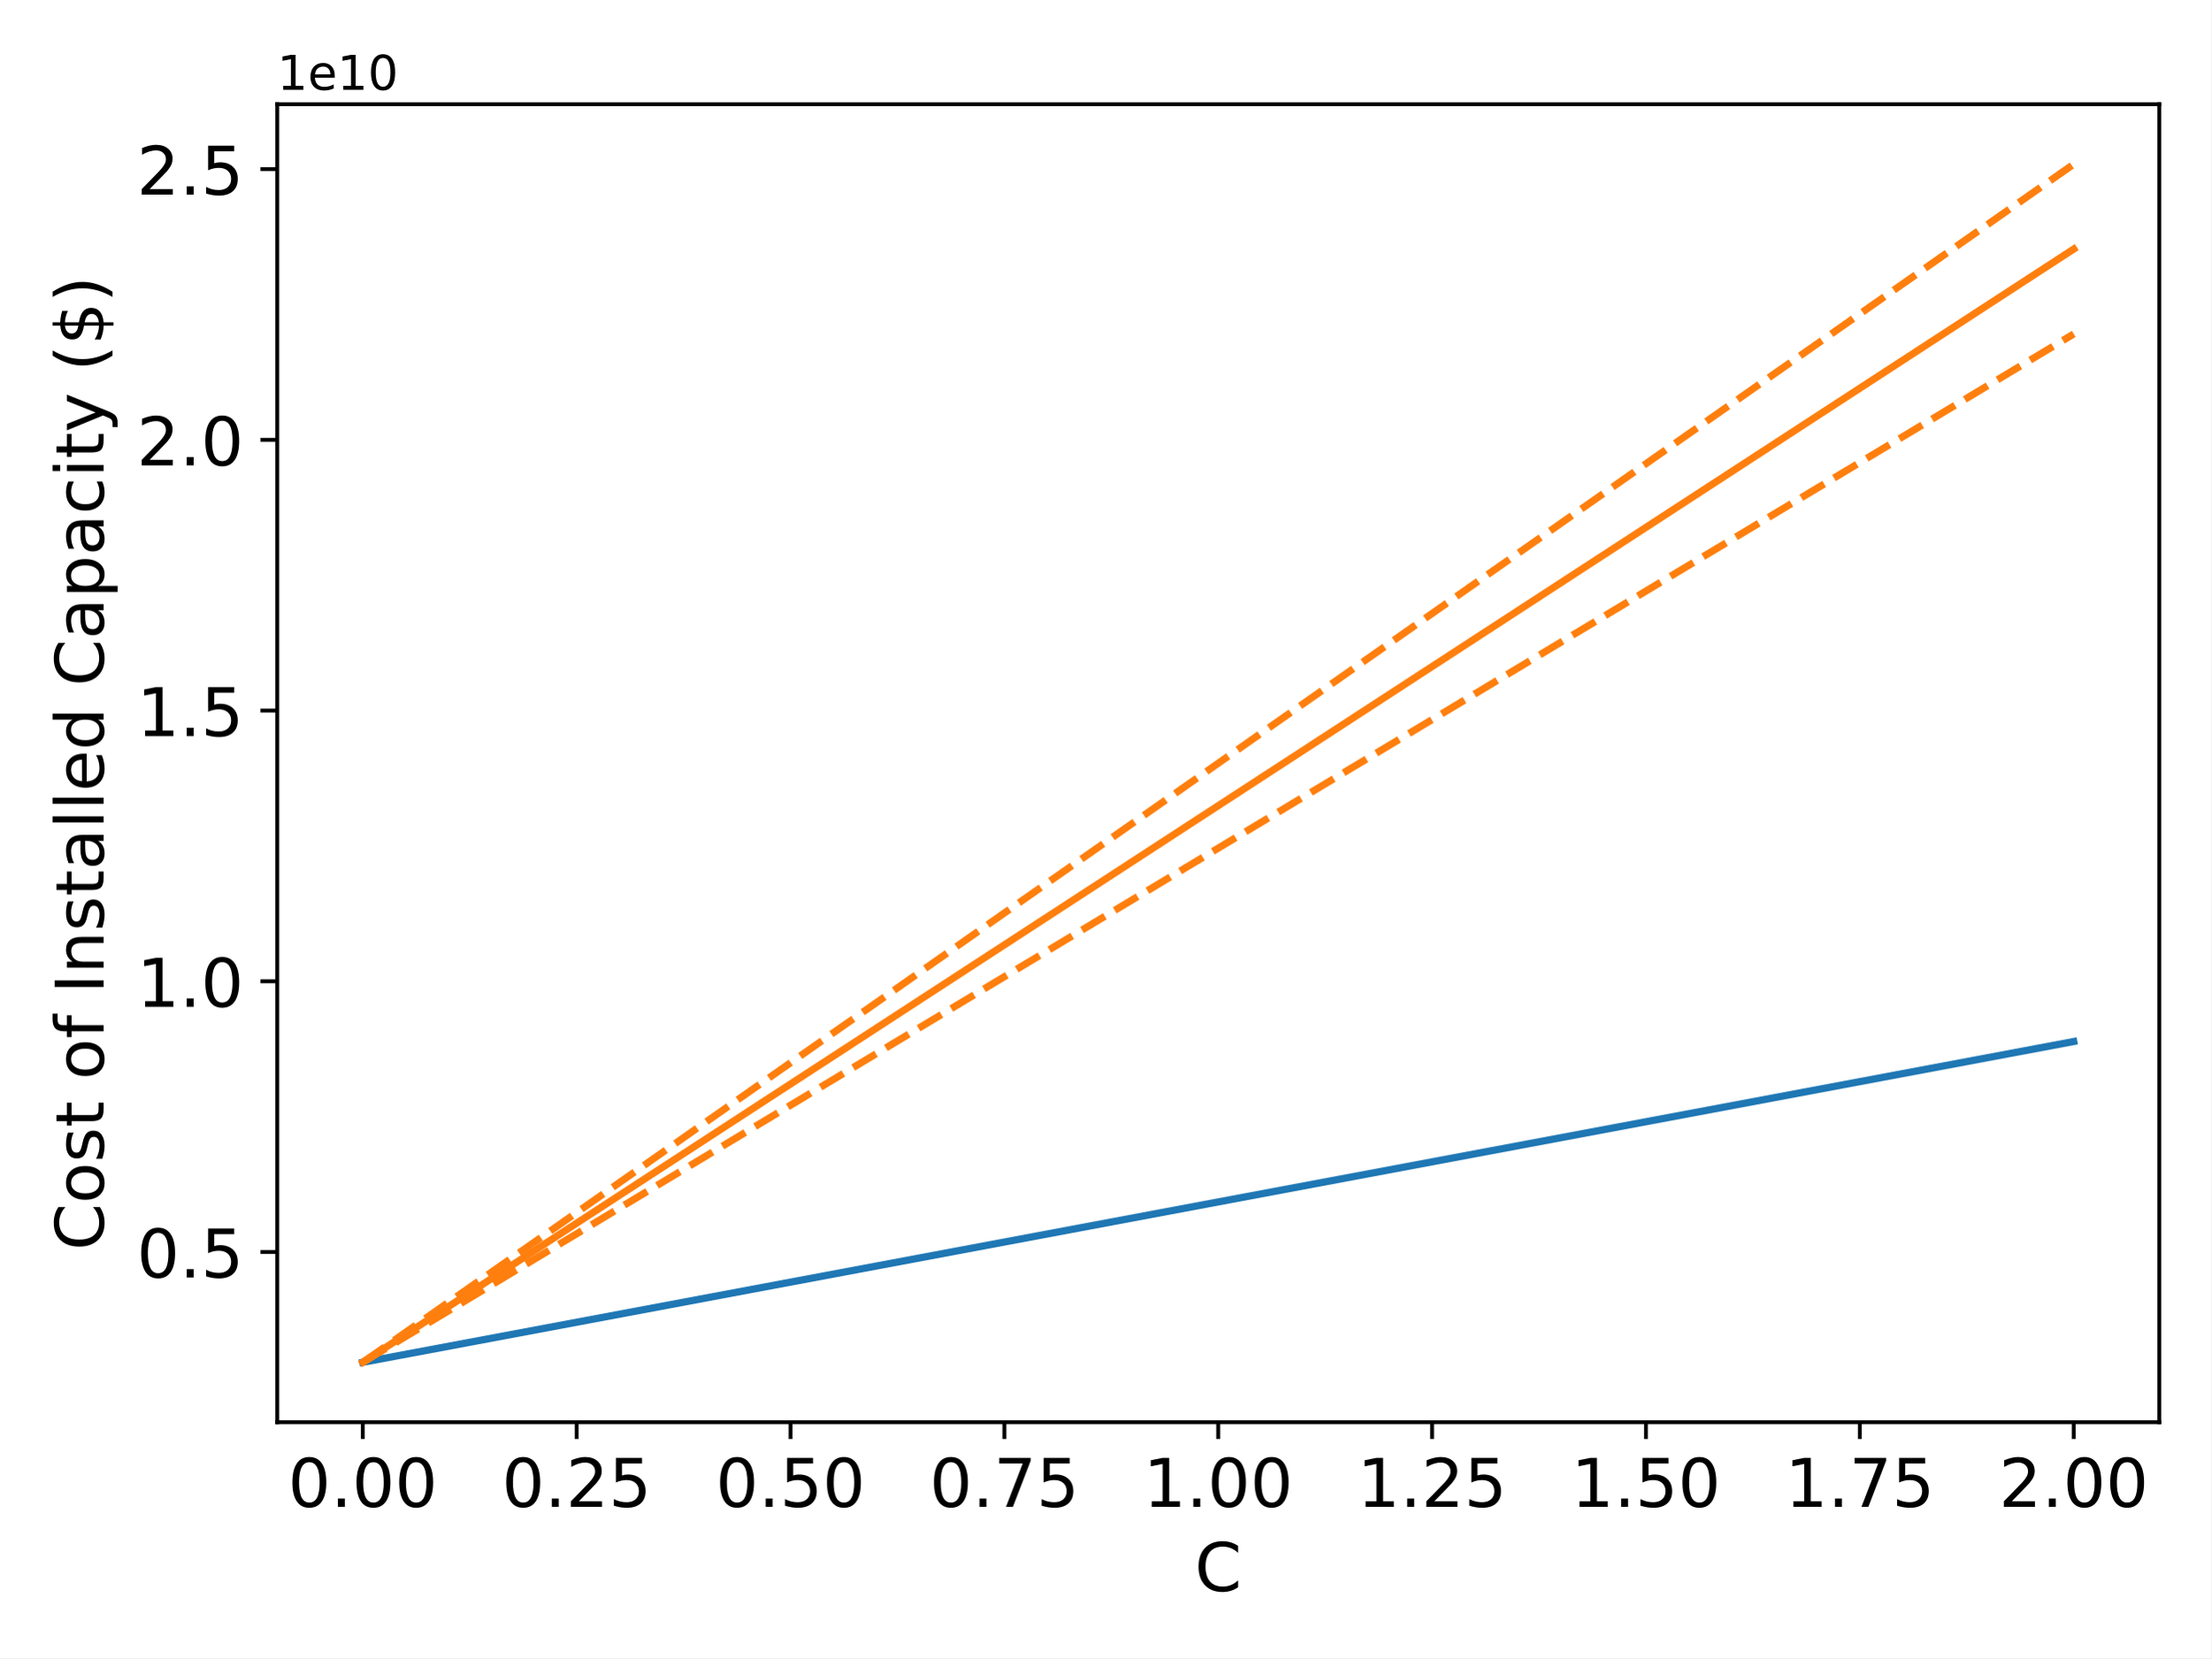
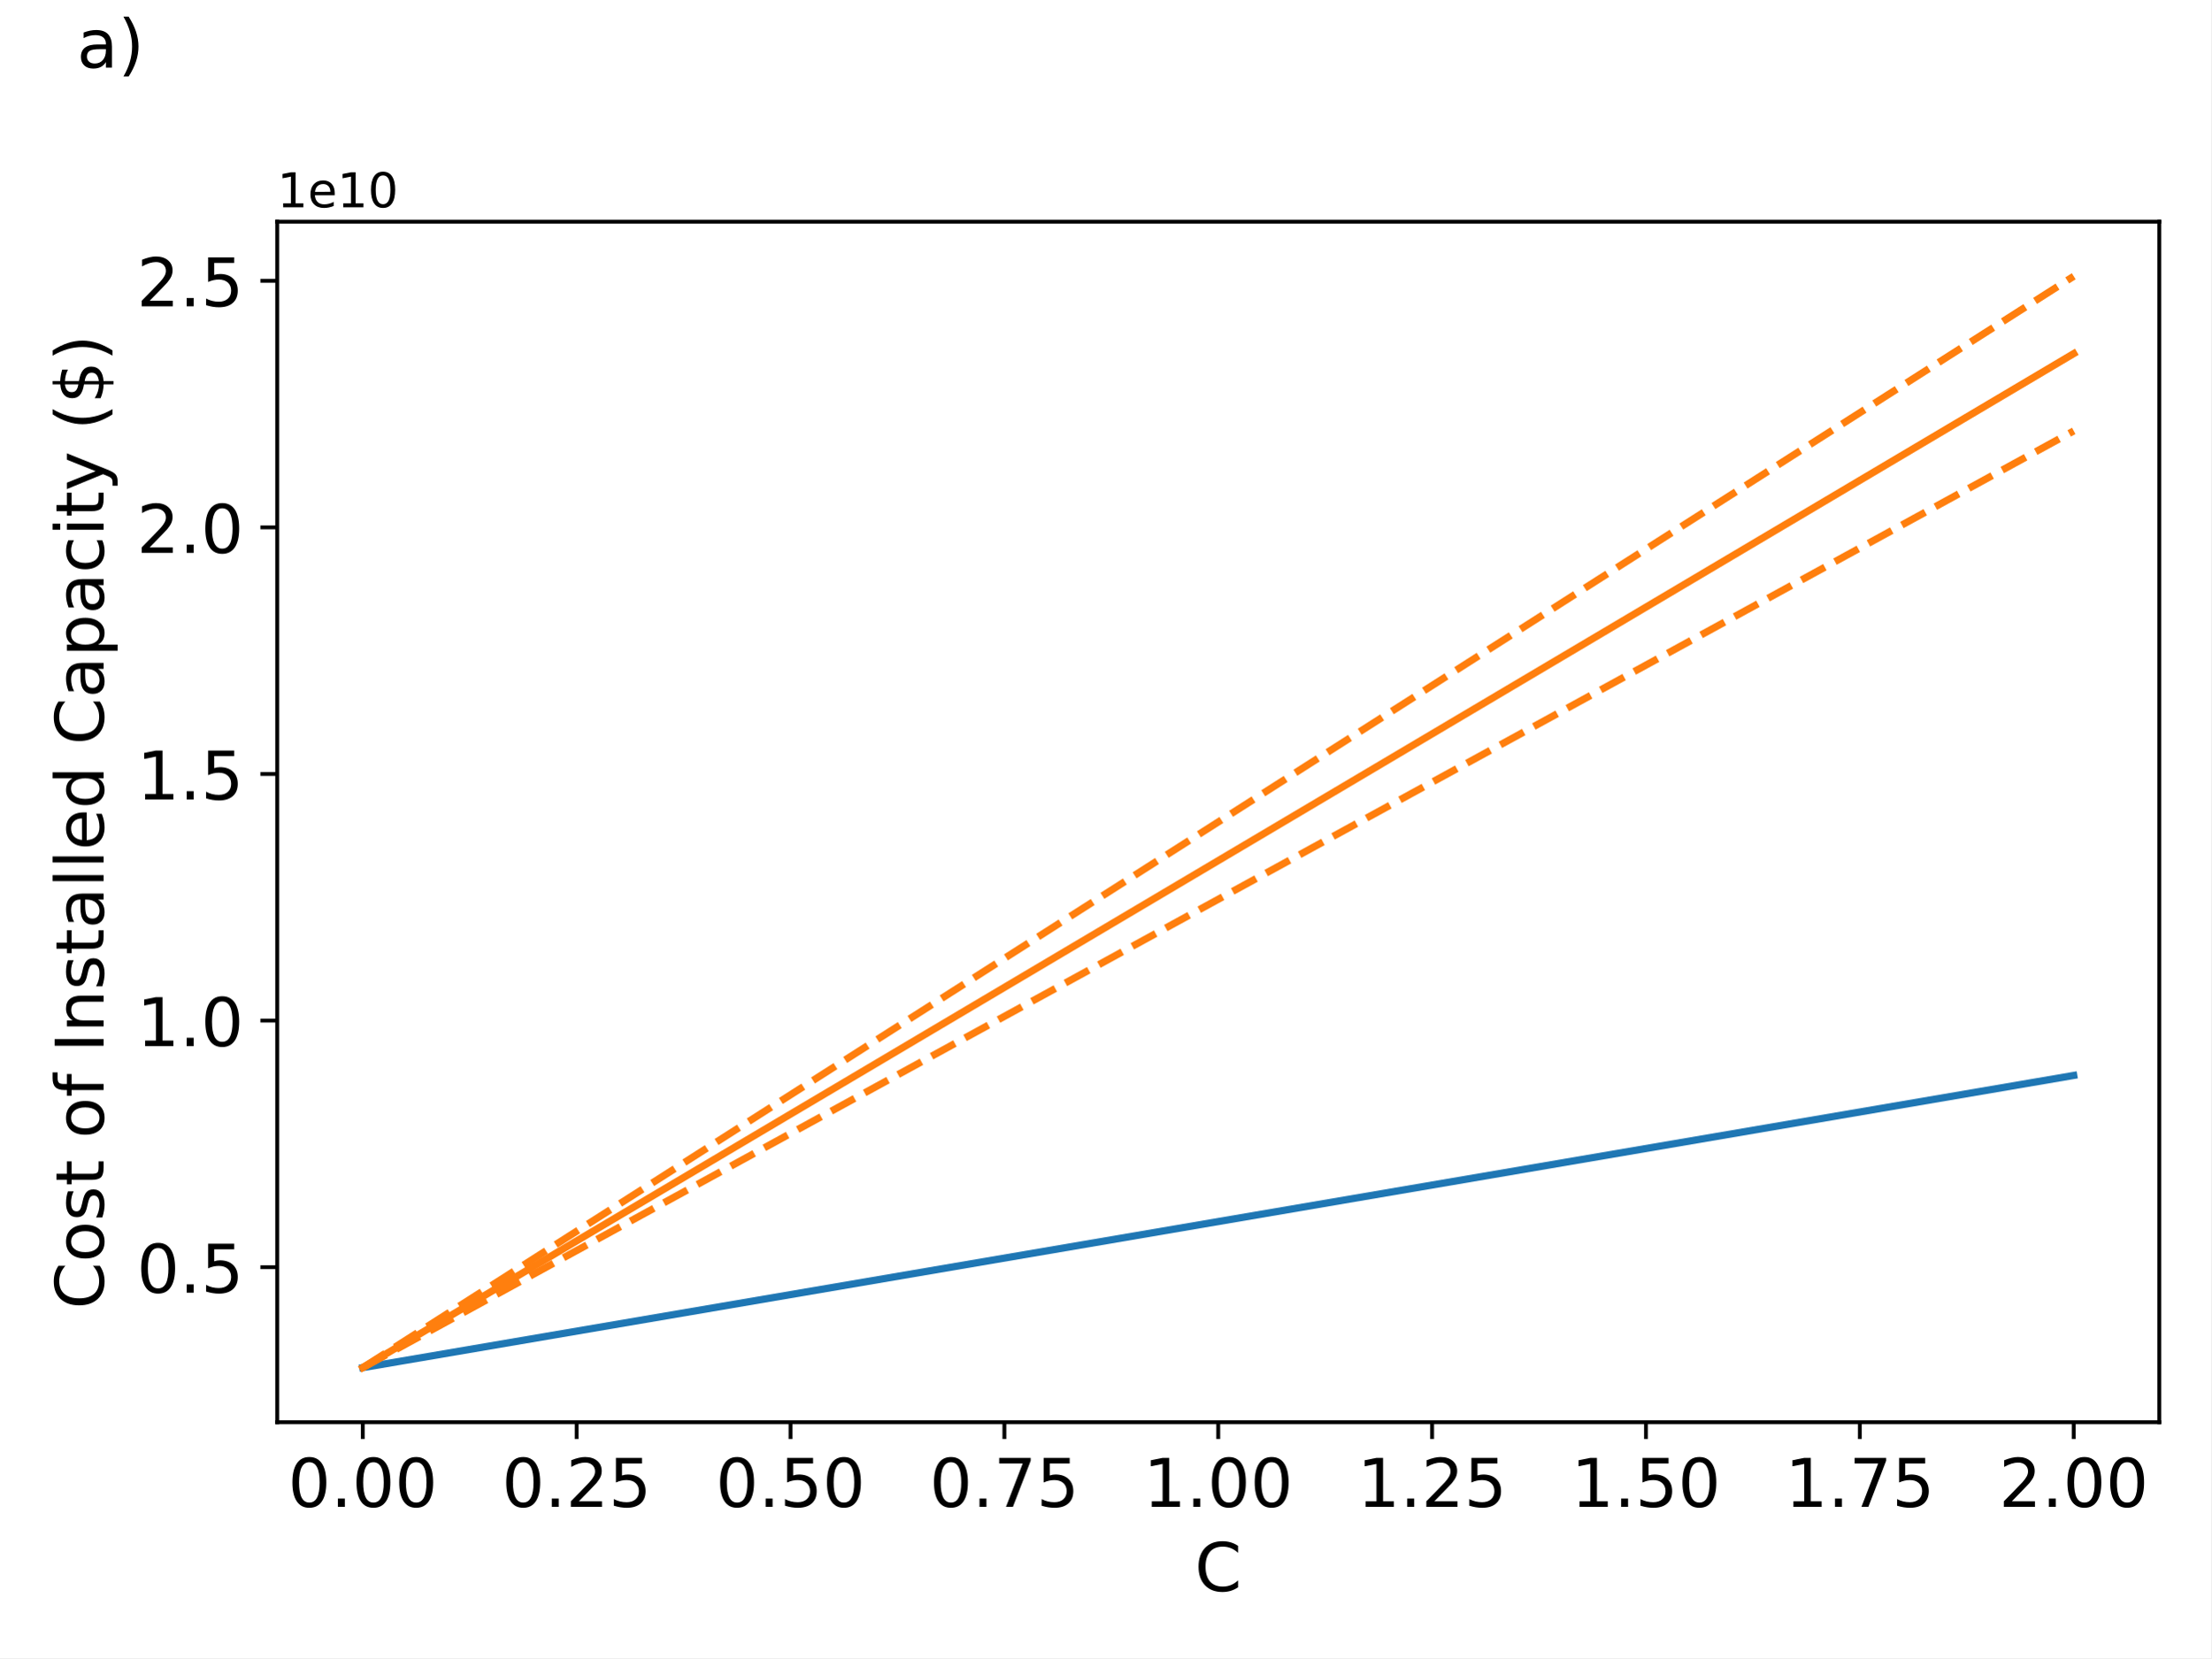
<svg xmlns="http://www.w3.org/2000/svg" xmlns:xlink="http://www.w3.org/1999/xlink" height="345.6pt" version="1.1" viewBox="0 0 460.8 345.6" width="460.8pt">
  <defs>
    <style type="text/css">*{stroke-linecap:butt;stroke-linejoin:round;}</style>
  </defs>
  <g id="figure_1">
    <g id="patch_1">
      <path d="M 0 345.6  L 460.8 345.6  L 460.8 0  L 0 0  z " style="fill:#ffffff;" />
    </g>
    <g id="axes_1">
      <g id="patch_2">
-         <path d="M 57.77 296.44  L 450 296.44  L 450 21.72  L 57.77 21.72  z " style="fill:#ffffff;" />
+         <path d="M 57.77 296.44  L 450 296.44  L 450 46.2  L 57.77 46.2  z " style="fill:#ffffff;" />
      </g>
      <g id="matplotlib.axis_1">
        <g id="xtick_1">
          <g id="line2d_1">
            <defs>
-               <path d="M 0 0  L 0 3.5  " id="mdf38fa33cf" style="stroke:#000000;stroke-width:0.8;" />
+               <path d="M 0 0  L 0 3.5  " id="m2a76b846d9" style="stroke:#000000;stroke-width:0.8;" />
            </defs>
            <g>
-               <use style="stroke:#000000;stroke-width:0.8;" x="75.599" xlink:href="#mdf38fa33cf" y="296.44" />
+               <use style="stroke:#000000;stroke-width:0.8;" x="75.599" xlink:href="#m2a76b846d9" y="296.44" />
            </g>
          </g>
          <g id="text_1">
            <g transform="translate(60.0127 314.0778)scale(0.14 -0.14)">
              <defs>
                <path d="M 2034 4250  Q 1547 4250 1301 3770  Q 1056 3291 1056 2328  Q 1056 1369 1301 889  Q 1547 409 2034 409  Q 2525 409 2770 889  Q 3016 1369 3016 2328  Q 3016 3291 2770 3770  Q 2525 4250 2034 4250  z M 2034 4750  Q 2819 4750 3233 4129  Q 3647 3509 3647 2328  Q 3647 1150 3233 529  Q 2819 -91 2034 -91  Q 1250 -91 836 529  Q 422 1150 422 2328  Q 422 3509 836 4129  Q 1250 4750 2034 4750  z " id="DejaVuSans-30" transform="scale(0.015625)" />
                <path d="M 684 794  L 1344 794  L 1344 0  L 684 0  L 684 794  z " id="DejaVuSans-2e" transform="scale(0.015625)" />
              </defs>
              <use xlink:href="#DejaVuSans-30" />
              <use x="63.623" xlink:href="#DejaVuSans-2e" />
              <use x="95.41" xlink:href="#DejaVuSans-30" />
              <use x="159.033" xlink:href="#DejaVuSans-30" />
            </g>
          </g>
        </g>
        <g id="xtick_2">
          <g id="line2d_2">
            <g>
-               <use style="stroke:#000000;stroke-width:0.8;" x="120.17" xlink:href="#mdf38fa33cf" y="296.44" />
+               <use style="stroke:#000000;stroke-width:0.8;" x="120.17" xlink:href="#m2a76b846d9" y="296.44" />
            </g>
          </g>
          <g id="text_2">
            <g transform="translate(104.5843 314.0778)scale(0.14 -0.14)">
              <defs>
                <path d="M 1228 531  L 3431 531  L 3431 0  L 469 0  L 469 531  Q 828 903 1448 1529  Q 2069 2156 2228 2338  Q 2531 2678 2651 2914  Q 2772 3150 2772 3378  Q 2772 3750 2511 3984  Q 2250 4219 1831 4219  Q 1534 4219 1204 4116  Q 875 4013 500 3803  L 500 4441  Q 881 4594 1212 4672  Q 1544 4750 1819 4750  Q 2544 4750 2975 4387  Q 3406 4025 3406 3419  Q 3406 3131 3298 2873  Q 3191 2616 2906 2266  Q 2828 2175 2409 1742  Q 1991 1309 1228 531  z " id="DejaVuSans-32" transform="scale(0.015625)" />
                <path d="M 691 4666  L 3169 4666  L 3169 4134  L 1269 4134  L 1269 2991  Q 1406 3038 1543 3061  Q 1681 3084 1819 3084  Q 2600 3084 3056 2656  Q 3513 2228 3513 1497  Q 3513 744 3044 326  Q 2575 -91 1722 -91  Q 1428 -91 1123 -41  Q 819 9 494 109  L 494 744  Q 775 591 1075 516  Q 1375 441 1709 441  Q 2250 441 2565 725  Q 2881 1009 2881 1497  Q 2881 1984 2565 2268  Q 2250 2553 1709 2553  Q 1456 2553 1204 2497  Q 953 2441 691 2322  L 691 4666  z " id="DejaVuSans-35" transform="scale(0.015625)" />
              </defs>
              <use xlink:href="#DejaVuSans-30" />
              <use x="63.623" xlink:href="#DejaVuSans-2e" />
              <use x="95.41" xlink:href="#DejaVuSans-32" />
              <use x="159.033" xlink:href="#DejaVuSans-35" />
            </g>
          </g>
        </g>
        <g id="xtick_3">
          <g id="line2d_3">
            <g>
-               <use style="stroke:#000000;stroke-width:0.8;" x="164.742" xlink:href="#mdf38fa33cf" y="296.44" />
+               <use style="stroke:#000000;stroke-width:0.8;" x="164.742" xlink:href="#m2a76b846d9" y="296.44" />
            </g>
          </g>
          <g id="text_3">
            <g transform="translate(149.1559 314.0778)scale(0.14 -0.14)">
              <use xlink:href="#DejaVuSans-30" />
              <use x="63.623" xlink:href="#DejaVuSans-2e" />
              <use x="95.41" xlink:href="#DejaVuSans-35" />
              <use x="159.033" xlink:href="#DejaVuSans-30" />
            </g>
          </g>
        </g>
        <g id="xtick_4">
          <g id="line2d_4">
            <g>
-               <use style="stroke:#000000;stroke-width:0.8;" x="209.313" xlink:href="#mdf38fa33cf" y="296.44" />
+               <use style="stroke:#000000;stroke-width:0.8;" x="209.313" xlink:href="#m2a76b846d9" y="296.44" />
            </g>
          </g>
          <g id="text_4">
            <g transform="translate(193.7275 314.0778)scale(0.14 -0.14)">
              <defs>
                <path d="M 525 4666  L 3525 4666  L 3525 4397  L 1831 0  L 1172 0  L 2766 4134  L 525 4134  L 525 4666  z " id="DejaVuSans-37" transform="scale(0.015625)" />
              </defs>
              <use xlink:href="#DejaVuSans-30" />
              <use x="63.623" xlink:href="#DejaVuSans-2e" />
              <use x="95.41" xlink:href="#DejaVuSans-37" />
              <use x="159.033" xlink:href="#DejaVuSans-35" />
            </g>
          </g>
        </g>
        <g id="xtick_5">
          <g id="line2d_5">
            <g>
-               <use style="stroke:#000000;stroke-width:0.8;" x="253.885" xlink:href="#mdf38fa33cf" y="296.44" />
+               <use style="stroke:#000000;stroke-width:0.8;" x="253.885" xlink:href="#m2a76b846d9" y="296.44" />
            </g>
          </g>
          <g id="text_5">
            <g transform="translate(238.2991 314.0778)scale(0.14 -0.14)">
              <defs>
                <path d="M 794 531  L 1825 531  L 1825 4091  L 703 3866  L 703 4441  L 1819 4666  L 2450 4666  L 2450 531  L 3481 531  L 3481 0  L 794 0  L 794 531  z " id="DejaVuSans-31" transform="scale(0.015625)" />
              </defs>
              <use xlink:href="#DejaVuSans-31" />
              <use x="63.623" xlink:href="#DejaVuSans-2e" />
              <use x="95.41" xlink:href="#DejaVuSans-30" />
              <use x="159.033" xlink:href="#DejaVuSans-30" />
            </g>
          </g>
        </g>
        <g id="xtick_6">
          <g id="line2d_6">
            <g>
-               <use style="stroke:#000000;stroke-width:0.8;" x="298.457" xlink:href="#mdf38fa33cf" y="296.44" />
+               <use style="stroke:#000000;stroke-width:0.8;" x="298.457" xlink:href="#m2a76b846d9" y="296.44" />
            </g>
          </g>
          <g id="text_6">
            <g transform="translate(282.8707 314.0778)scale(0.14 -0.14)">
              <use xlink:href="#DejaVuSans-31" />
              <use x="63.623" xlink:href="#DejaVuSans-2e" />
              <use x="95.41" xlink:href="#DejaVuSans-32" />
              <use x="159.033" xlink:href="#DejaVuSans-35" />
            </g>
          </g>
        </g>
        <g id="xtick_7">
          <g id="line2d_7">
            <g>
-               <use style="stroke:#000000;stroke-width:0.8;" x="343.028" xlink:href="#mdf38fa33cf" y="296.44" />
+               <use style="stroke:#000000;stroke-width:0.8;" x="343.028" xlink:href="#m2a76b846d9" y="296.44" />
            </g>
          </g>
          <g id="text_7">
            <g transform="translate(327.4422 314.0778)scale(0.14 -0.14)">
              <use xlink:href="#DejaVuSans-31" />
              <use x="63.623" xlink:href="#DejaVuSans-2e" />
              <use x="95.41" xlink:href="#DejaVuSans-35" />
              <use x="159.033" xlink:href="#DejaVuSans-30" />
            </g>
          </g>
        </g>
        <g id="xtick_8">
          <g id="line2d_8">
            <g>
-               <use style="stroke:#000000;stroke-width:0.8;" x="387.6" xlink:href="#mdf38fa33cf" y="296.44" />
+               <use style="stroke:#000000;stroke-width:0.8;" x="387.6" xlink:href="#m2a76b846d9" y="296.44" />
            </g>
          </g>
          <g id="text_8">
            <g transform="translate(372.0138 314.0778)scale(0.14 -0.14)">
              <use xlink:href="#DejaVuSans-31" />
              <use x="63.623" xlink:href="#DejaVuSans-2e" />
              <use x="95.41" xlink:href="#DejaVuSans-37" />
              <use x="159.033" xlink:href="#DejaVuSans-35" />
            </g>
          </g>
        </g>
        <g id="xtick_9">
          <g id="line2d_9">
            <g>
-               <use style="stroke:#000000;stroke-width:0.8;" x="432.171" xlink:href="#mdf38fa33cf" y="296.44" />
+               <use style="stroke:#000000;stroke-width:0.8;" x="432.171" xlink:href="#m2a76b846d9" y="296.44" />
            </g>
          </g>
          <g id="text_9">
            <g transform="translate(416.5854 314.0778)scale(0.14 -0.14)">
              <use xlink:href="#DejaVuSans-32" />
              <use x="63.623" xlink:href="#DejaVuSans-2e" />
              <use x="95.41" xlink:href="#DejaVuSans-30" />
              <use x="159.033" xlink:href="#DejaVuSans-30" />
            </g>
          </g>
        </g>
        <g id="text_10">
          <g transform="translate(248.997 331.6272)scale(0.14 -0.14)">
            <defs>
              <path d="M 4122 4306  L 4122 3641  Q 3803 3938 3442 4084  Q 3081 4231 2675 4231  Q 1875 4231 1450 3742  Q 1025 3253 1025 2328  Q 1025 1406 1450 917  Q 1875 428 2675 428  Q 3081 428 3442 575  Q 3803 722 4122 1019  L 4122 359  Q 3791 134 3420 21  Q 3050 -91 2638 -91  Q 1578 -91 968 557  Q 359 1206 359 2328  Q 359 3453 968 4101  Q 1578 4750 2638 4750  Q 3056 4750 3426 4639  Q 3797 4528 4122 4306  z " id="DejaVuSans-43" transform="scale(0.015625)" />
            </defs>
            <use xlink:href="#DejaVuSans-43" />
          </g>
        </g>
      </g>
      <g id="matplotlib.axis_2">
        <g id="ytick_1">
          <g id="line2d_10">
            <defs>
-               <path d="M 0 0  L -3.5 0  " id="m2b2d2e0b6a" style="stroke:#000000;stroke-width:0.8;" />
+               <path d="M 0 0  L -3.5 0  " id="mb8aeb9fb75" style="stroke:#000000;stroke-width:0.8;" />
            </defs>
            <g>
-               <use style="stroke:#000000;stroke-width:0.8;" x="57.77" xlink:href="#m2b2d2e0b6a" y="260.959" />
+               <use style="stroke:#000000;stroke-width:0.8;" x="57.77" xlink:href="#mb8aeb9fb75" y="264.121" />
            </g>
          </g>
          <g id="text_11">
-             <g transform="translate(28.50562 266.2782)scale(0.14 -0.14)">
+             <g transform="translate(28.50562 269.4399)scale(0.14 -0.14)">
              <use xlink:href="#DejaVuSans-30" />
              <use x="63.623" xlink:href="#DejaVuSans-2e" />
              <use x="95.41" xlink:href="#DejaVuSans-35" />
            </g>
          </g>
        </g>
        <g id="ytick_2">
          <g id="line2d_11">
            <g>
-               <use style="stroke:#000000;stroke-width:0.8;" x="57.77" xlink:href="#m2b2d2e0b6a" y="204.532" />
+               <use style="stroke:#000000;stroke-width:0.8;" x="57.77" xlink:href="#mb8aeb9fb75" y="212.722" />
            </g>
          </g>
          <g id="text_12">
-             <g transform="translate(28.50562 209.8508)scale(0.14 -0.14)">
+             <g transform="translate(28.50562 218.0407)scale(0.14 -0.14)">
              <use xlink:href="#DejaVuSans-31" />
              <use x="63.623" xlink:href="#DejaVuSans-2e" />
              <use x="95.41" xlink:href="#DejaVuSans-30" />
            </g>
          </g>
        </g>
        <g id="ytick_3">
          <g id="line2d_12">
            <g>
-               <use style="stroke:#000000;stroke-width:0.8;" x="57.77" xlink:href="#m2b2d2e0b6a" y="148.105" />
+               <use style="stroke:#000000;stroke-width:0.8;" x="57.77" xlink:href="#mb8aeb9fb75" y="161.323" />
            </g>
          </g>
          <g id="text_13">
-             <g transform="translate(28.50562 153.4234)scale(0.14 -0.14)">
+             <g transform="translate(28.50562 166.6414)scale(0.14 -0.14)">
              <use xlink:href="#DejaVuSans-31" />
              <use x="63.623" xlink:href="#DejaVuSans-2e" />
              <use x="95.41" xlink:href="#DejaVuSans-35" />
            </g>
          </g>
        </g>
        <g id="ytick_4">
          <g id="line2d_13">
            <g>
-               <use style="stroke:#000000;stroke-width:0.8;" x="57.77" xlink:href="#m2b2d2e0b6a" y="91.677" />
+               <use style="stroke:#000000;stroke-width:0.8;" x="57.77" xlink:href="#mb8aeb9fb75" y="109.923" />
            </g>
          </g>
          <g id="text_14">
-             <g transform="translate(28.50562 96.996)scale(0.14 -0.14)">
+             <g transform="translate(28.50562 115.2422)scale(0.14 -0.14)">
              <use xlink:href="#DejaVuSans-32" />
              <use x="63.623" xlink:href="#DejaVuSans-2e" />
              <use x="95.41" xlink:href="#DejaVuSans-30" />
            </g>
          </g>
        </g>
        <g id="ytick_5">
          <g id="line2d_14">
            <g>
-               <use style="stroke:#000000;stroke-width:0.8;" x="57.77" xlink:href="#m2b2d2e0b6a" y="35.25" />
+               <use style="stroke:#000000;stroke-width:0.8;" x="57.77" xlink:href="#mb8aeb9fb75" y="58.524" />
            </g>
          </g>
          <g id="text_15">
-             <g transform="translate(28.50562 40.56859)scale(0.14 -0.14)">
+             <g transform="translate(28.50562 63.84297)scale(0.14 -0.14)">
              <use xlink:href="#DejaVuSans-32" />
              <use x="63.623" xlink:href="#DejaVuSans-2e" />
              <use x="95.41" xlink:href="#DejaVuSans-35" />
            </g>
          </g>
        </g>
        <g id="text_16">
-           <g transform="translate(21.59406 260.6183)rotate(-90)scale(0.14 -0.14)">
+           <g transform="translate(21.59406 272.8583)rotate(-90)scale(0.14 -0.14)">
            <defs>
              <path d="M 1959 3097  Q 1497 3097 1228 2736  Q 959 2375 959 1747  Q 959 1119 1226 758  Q 1494 397 1959 397  Q 2419 397 2687 759  Q 2956 1122 2956 1747  Q 2956 2369 2687 2733  Q 2419 3097 1959 3097  z M 1959 3584  Q 2709 3584 3137 3096  Q 3566 2609 3566 1747  Q 3566 888 3137 398  Q 2709 -91 1959 -91  Q 1206 -91 779 398  Q 353 888 353 1747  Q 353 2609 779 3096  Q 1206 3584 1959 3584  z " id="DejaVuSans-6f" transform="scale(0.015625)" />
              <path d="M 2834 3397  L 2834 2853  Q 2591 2978 2328 3040  Q 2066 3103 1784 3103  Q 1356 3103 1142 2972  Q 928 2841 928 2578  Q 928 2378 1081 2264  Q 1234 2150 1697 2047  L 1894 2003  Q 2506 1872 2764 1633  Q 3022 1394 3022 966  Q 3022 478 2636 193  Q 2250 -91 1575 -91  Q 1294 -91 989 -36  Q 684 19 347 128  L 347 722  Q 666 556 975 473  Q 1284 391 1588 391  Q 1994 391 2212 530  Q 2431 669 2431 922  Q 2431 1156 2273 1281  Q 2116 1406 1581 1522  L 1381 1569  Q 847 1681 609 1914  Q 372 2147 372 2553  Q 372 3047 722 3315  Q 1072 3584 1716 3584  Q 2034 3584 2315 3537  Q 2597 3491 2834 3397  z " id="DejaVuSans-73" transform="scale(0.015625)" />
              <path d="M 1172 4494  L 1172 3500  L 2356 3500  L 2356 3053  L 1172 3053  L 1172 1153  Q 1172 725 1289 603  Q 1406 481 1766 481  L 2356 481  L 2356 0  L 1766 0  Q 1100 0 847 248  Q 594 497 594 1153  L 594 3053  L 172 3053  L 172 3500  L 594 3500  L 594 4494  L 1172 4494  z " id="DejaVuSans-74" transform="scale(0.015625)" />
              <path id="DejaVuSans-20" transform="scale(0.015625)" />
              <path d="M 2375 4863  L 2375 4384  L 1825 4384  Q 1516 4384 1395 4259  Q 1275 4134 1275 3809  L 1275 3500  L 2222 3500  L 2222 3053  L 1275 3053  L 1275 0  L 697 0  L 697 3053  L 147 3053  L 147 3500  L 697 3500  L 697 3744  Q 697 4328 969 4595  Q 1241 4863 1831 4863  L 2375 4863  z " id="DejaVuSans-66" transform="scale(0.015625)" />
              <path d="M 628 4666  L 1259 4666  L 1259 0  L 628 0  L 628 4666  z " id="DejaVuSans-49" transform="scale(0.015625)" />
              <path d="M 3513 2113  L 3513 0  L 2938 0  L 2938 2094  Q 2938 2591 2744 2837  Q 2550 3084 2163 3084  Q 1697 3084 1428 2787  Q 1159 2491 1159 1978  L 1159 0  L 581 0  L 581 3500  L 1159 3500  L 1159 2956  Q 1366 3272 1645 3428  Q 1925 3584 2291 3584  Q 2894 3584 3203 3211  Q 3513 2838 3513 2113  z " id="DejaVuSans-6e" transform="scale(0.015625)" />
              <path d="M 2194 1759  Q 1497 1759 1228 1600  Q 959 1441 959 1056  Q 959 750 1161 570  Q 1363 391 1709 391  Q 2188 391 2477 730  Q 2766 1069 2766 1631  L 2766 1759  L 2194 1759  z M 3341 1997  L 3341 0  L 2766 0  L 2766 531  Q 2569 213 2275 61  Q 1981 -91 1556 -91  Q 1019 -91 701 211  Q 384 513 384 1019  Q 384 1609 779 1909  Q 1175 2209 1959 2209  L 2766 2209  L 2766 2266  Q 2766 2663 2505 2880  Q 2244 3097 1772 3097  Q 1472 3097 1187 3025  Q 903 2953 641 2809  L 641 3341  Q 956 3463 1253 3523  Q 1550 3584 1831 3584  Q 2591 3584 2966 3190  Q 3341 2797 3341 1997  z " id="DejaVuSans-61" transform="scale(0.015625)" />
              <path d="M 603 4863  L 1178 4863  L 1178 0  L 603 0  L 603 4863  z " id="DejaVuSans-6c" transform="scale(0.015625)" />
              <path d="M 3597 1894  L 3597 1613  L 953 1613  Q 991 1019 1311 708  Q 1631 397 2203 397  Q 2534 397 2845 478  Q 3156 559 3463 722  L 3463 178  Q 3153 47 2828 -22  Q 2503 -91 2169 -91  Q 1331 -91 842 396  Q 353 884 353 1716  Q 353 2575 817 3079  Q 1281 3584 2069 3584  Q 2775 3584 3186 3129  Q 3597 2675 3597 1894  z M 3022 2063  Q 3016 2534 2758 2815  Q 2500 3097 2075 3097  Q 1594 3097 1305 2825  Q 1016 2553 972 2059  L 3022 2063  z " id="DejaVuSans-65" transform="scale(0.015625)" />
              <path d="M 2906 2969  L 2906 4863  L 3481 4863  L 3481 0  L 2906 0  L 2906 525  Q 2725 213 2448 61  Q 2172 -91 1784 -91  Q 1150 -91 751 415  Q 353 922 353 1747  Q 353 2572 751 3078  Q 1150 3584 1784 3584  Q 2172 3584 2448 3432  Q 2725 3281 2906 2969  z M 947 1747  Q 947 1113 1208 752  Q 1469 391 1925 391  Q 2381 391 2643 752  Q 2906 1113 2906 1747  Q 2906 2381 2643 2742  Q 2381 3103 1925 3103  Q 1469 3103 1208 2742  Q 947 2381 947 1747  z " id="DejaVuSans-64" transform="scale(0.015625)" />
              <path d="M 1159 525  L 1159 -1331  L 581 -1331  L 581 3500  L 1159 3500  L 1159 2969  Q 1341 3281 1617 3432  Q 1894 3584 2278 3584  Q 2916 3584 3314 3078  Q 3713 2572 3713 1747  Q 3713 922 3314 415  Q 2916 -91 2278 -91  Q 1894 -91 1617 61  Q 1341 213 1159 525  z M 3116 1747  Q 3116 2381 2855 2742  Q 2594 3103 2138 3103  Q 1681 3103 1420 2742  Q 1159 2381 1159 1747  Q 1159 1113 1420 752  Q 1681 391 2138 391  Q 2594 391 2855 752  Q 3116 1113 3116 1747  z " id="DejaVuSans-70" transform="scale(0.015625)" />
              <path d="M 3122 3366  L 3122 2828  Q 2878 2963 2633 3030  Q 2388 3097 2138 3097  Q 1578 3097 1268 2742  Q 959 2388 959 1747  Q 959 1106 1268 751  Q 1578 397 2138 397  Q 2388 397 2633 464  Q 2878 531 3122 666  L 3122 134  Q 2881 22 2623 -34  Q 2366 -91 2075 -91  Q 1284 -91 818 406  Q 353 903 353 1747  Q 353 2603 823 3093  Q 1294 3584 2113 3584  Q 2378 3584 2631 3529  Q 2884 3475 3122 3366  z " id="DejaVuSans-63" transform="scale(0.015625)" />
              <path d="M 603 3500  L 1178 3500  L 1178 0  L 603 0  L 603 3500  z M 603 4863  L 1178 4863  L 1178 4134  L 603 4134  L 603 4863  z " id="DejaVuSans-69" transform="scale(0.015625)" />
              <path d="M 2059 -325  Q 1816 -950 1584 -1140  Q 1353 -1331 966 -1331  L 506 -1331  L 506 -850  L 844 -850  Q 1081 -850 1212 -737  Q 1344 -625 1503 -206  L 1606 56  L 191 3500  L 800 3500  L 1894 763  L 2988 3500  L 3597 3500  L 2059 -325  z " id="DejaVuSans-79" transform="scale(0.015625)" />
              <path d="M 1984 4856  Q 1566 4138 1362 3434  Q 1159 2731 1159 2009  Q 1159 1288 1364 580  Q 1569 -128 1984 -844  L 1484 -844  Q 1016 -109 783 600  Q 550 1309 550 2009  Q 550 2706 781 3412  Q 1013 4119 1484 4856  L 1984 4856  z " id="DejaVuSans-28" transform="scale(0.015625)" />
              <path d="M 2163 -941  L 1850 -941  L 1847 0  Q 1519 6 1191 76  Q 863 147 531 288  L 531 850  Q 850 650 1176 548  Q 1503 447 1850 444  L 1850 1869  Q 1159 1981 845 2250  Q 531 2519 531 2988  Q 531 3497 872 3790  Q 1213 4084 1850 4128  L 1850 4863  L 2163 4863  L 2163 4138  Q 2453 4125 2725 4076  Q 2997 4028 3256 3944  L 3256 3397  Q 2997 3528 2723 3600  Q 2450 3672 2163 3684  L 2163 2350  Q 2872 2241 3206 1959  Q 3541 1678 3541 1191  Q 3541 663 3186 358  Q 2831 53 2163 6  L 2163 -941  z M 1850 2406  L 1850 3688  Q 1488 3647 1297 3481  Q 1106 3316 1106 3041  Q 1106 2772 1282 2622  Q 1459 2472 1850 2406  z M 2163 1806  L 2163 453  Q 2559 506 2761 678  Q 2963 850 2963 1131  Q 2963 1406 2770 1568  Q 2578 1731 2163 1806  z " id="DejaVuSans-24" transform="scale(0.015625)" />
              <path d="M 513 4856  L 1013 4856  Q 1481 4119 1714 3412  Q 1947 2706 1947 2009  Q 1947 1309 1714 600  Q 1481 -109 1013 -844  L 513 -844  Q 928 -128 1133 580  Q 1338 1288 1338 2009  Q 1338 2731 1133 3434  Q 928 4138 513 4856  z " id="DejaVuSans-29" transform="scale(0.015625)" />
            </defs>
            <use xlink:href="#DejaVuSans-43" />
            <use x="69.824" xlink:href="#DejaVuSans-6f" />
            <use x="131.006" xlink:href="#DejaVuSans-73" />
            <use x="183.105" xlink:href="#DejaVuSans-74" />
            <use x="222.314" xlink:href="#DejaVuSans-20" />
            <use x="254.102" xlink:href="#DejaVuSans-6f" />
            <use x="315.283" xlink:href="#DejaVuSans-66" />
            <use x="350.488" xlink:href="#DejaVuSans-20" />
            <use x="382.275" xlink:href="#DejaVuSans-49" />
            <use x="411.768" xlink:href="#DejaVuSans-6e" />
            <use x="475.146" xlink:href="#DejaVuSans-73" />
            <use x="527.246" xlink:href="#DejaVuSans-74" />
            <use x="566.455" xlink:href="#DejaVuSans-61" />
            <use x="627.734" xlink:href="#DejaVuSans-6c" />
            <use x="655.518" xlink:href="#DejaVuSans-6c" />
            <use x="683.301" xlink:href="#DejaVuSans-65" />
            <use x="744.824" xlink:href="#DejaVuSans-64" />
            <use x="808.301" xlink:href="#DejaVuSans-20" />
            <use x="840.088" xlink:href="#DejaVuSans-43" />
            <use x="909.912" xlink:href="#DejaVuSans-61" />
            <use x="971.191" xlink:href="#DejaVuSans-70" />
            <use x="1034.668" xlink:href="#DejaVuSans-61" />
            <use x="1095.947" xlink:href="#DejaVuSans-63" />
            <use x="1150.928" xlink:href="#DejaVuSans-69" />
            <use x="1178.711" xlink:href="#DejaVuSans-74" />
            <use x="1217.92" xlink:href="#DejaVuSans-79" />
            <use x="1277.1" xlink:href="#DejaVuSans-20" />
            <use x="1308.887" xlink:href="#DejaVuSans-28" />
            <use x="1347.9" xlink:href="#DejaVuSans-24" />
            <use x="1411.523" xlink:href="#DejaVuSans-29" />
          </g>
        </g>
        <g id="text_17">
-           <g transform="translate(57.77 18.72)scale(0.1 -0.1)">
+           <g transform="translate(57.77 43.2)scale(0.1 -0.1)">
            <use xlink:href="#DejaVuSans-31" />
            <use x="63.623" xlink:href="#DejaVuSans-65" />
            <use x="125.146" xlink:href="#DejaVuSans-31" />
            <use x="188.77" xlink:href="#DejaVuSans-30" />
          </g>
        </g>
      </g>
      <g id="line2d_15">
-         <path clip-path="url(#pe8d4790e45)" d="M 75.599 283.953  L 432.171 217.085  L 432.171 217.085  " style="fill:none;stroke:#1f77b4;stroke-linecap:square;stroke-width:1.5;" />
+         <path clip-path="url(#p4b1fc1715b)" d="M 75.599 285.065  L 432.171 224.156  L 432.171 224.156  " style="fill:none;stroke:#1f77b4;stroke-linecap:square;stroke-width:1.5;" />
      </g>
      <g id="line2d_16">
-         <path clip-path="url(#pe8d4790e45)" d="M 75.599 283.953  L 432.171 69.597  L 432.171 69.597  " style="fill:none;stroke:#ff7f0e;stroke-dasharray:5.55,2.4;stroke-dashoffset:0;stroke-width:1.5;" />
+         <path clip-path="url(#p4b1fc1715b)" d="M 75.599 285.065  L 432.171 89.811  L 432.171 89.811  " style="fill:none;stroke:#ff7f0e;stroke-dasharray:5.55,2.4;stroke-dashoffset:0;stroke-width:1.5;" />
      </g>
      <g id="line2d_17">
-         <path clip-path="url(#pe8d4790e45)" d="M 75.599 283.953  L 432.171 51.902  L 432.171 51.902  " style="fill:none;stroke:#ff7f0e;stroke-linecap:square;stroke-width:1.5;" />
+         <path clip-path="url(#p4b1fc1715b)" d="M 75.599 285.065  L 432.171 73.693  L 432.171 73.693  " style="fill:none;stroke:#ff7f0e;stroke-linecap:square;stroke-width:1.5;" />
      </g>
      <g id="line2d_18">
-         <path clip-path="url(#pe8d4790e45)" d="M 75.599 283.953  L 432.171 34.207  L 432.171 34.207  " style="fill:none;stroke:#ff7f0e;stroke-dasharray:5.55,2.4;stroke-dashoffset:0;stroke-width:1.5;" />
+         <path clip-path="url(#p4b1fc1715b)" d="M 75.599 285.065  L 432.171 57.575  L 432.171 57.575  " style="fill:none;stroke:#ff7f0e;stroke-dasharray:5.55,2.4;stroke-dashoffset:0;stroke-width:1.5;" />
      </g>
      <g id="patch_3">
-         <path d="M 57.77 296.44  L 57.77 21.72  " style="fill:none;stroke:#000000;stroke-linecap:square;stroke-linejoin:miter;stroke-width:0.8;" />
+         <path d="M 57.77 296.44  L 57.77 46.2  " style="fill:none;stroke:#000000;stroke-linecap:square;stroke-linejoin:miter;stroke-width:0.8;" />
      </g>
      <g id="patch_4">
-         <path d="M 450 296.44  L 450 21.72  " style="fill:none;stroke:#000000;stroke-linecap:square;stroke-linejoin:miter;stroke-width:0.8;" />
+         <path d="M 450 296.44  L 450 46.2  " style="fill:none;stroke:#000000;stroke-linecap:square;stroke-linejoin:miter;stroke-width:0.8;" />
      </g>
      <g id="patch_5">
        <path d="M 57.77 296.44  L 450 296.44  " style="fill:none;stroke:#000000;stroke-linecap:square;stroke-linejoin:miter;stroke-width:0.8;" />
      </g>
      <g id="patch_6">
-         <path d="M 57.77 21.72  L 450 21.72  " style="fill:none;stroke:#000000;stroke-linecap:square;stroke-linejoin:miter;stroke-width:0.8;" />
+         <path d="M 57.77 46.2  L 450 46.2  " style="fill:none;stroke:#000000;stroke-linecap:square;stroke-linejoin:miter;stroke-width:0.8;" />
+       </g>
+     </g>
+     <g id="text_18">
+       <g transform="translate(16.01922 14.09381)scale(0.14 -0.14)">
+         <use xlink:href="#DejaVuSans-61" />
+         <use x="61.279" xlink:href="#DejaVuSans-29" />
      </g>
    </g>
  </g>
  <defs>
-     <clipPath id="pe8d4790e45">
-       <rect height="274.72" width="392.23" x="57.77" y="21.72" />
+     <clipPath id="p4b1fc1715b">
+       <rect height="250.24" width="392.23" x="57.77" y="46.2" />
    </clipPath>
  </defs>
</svg>
